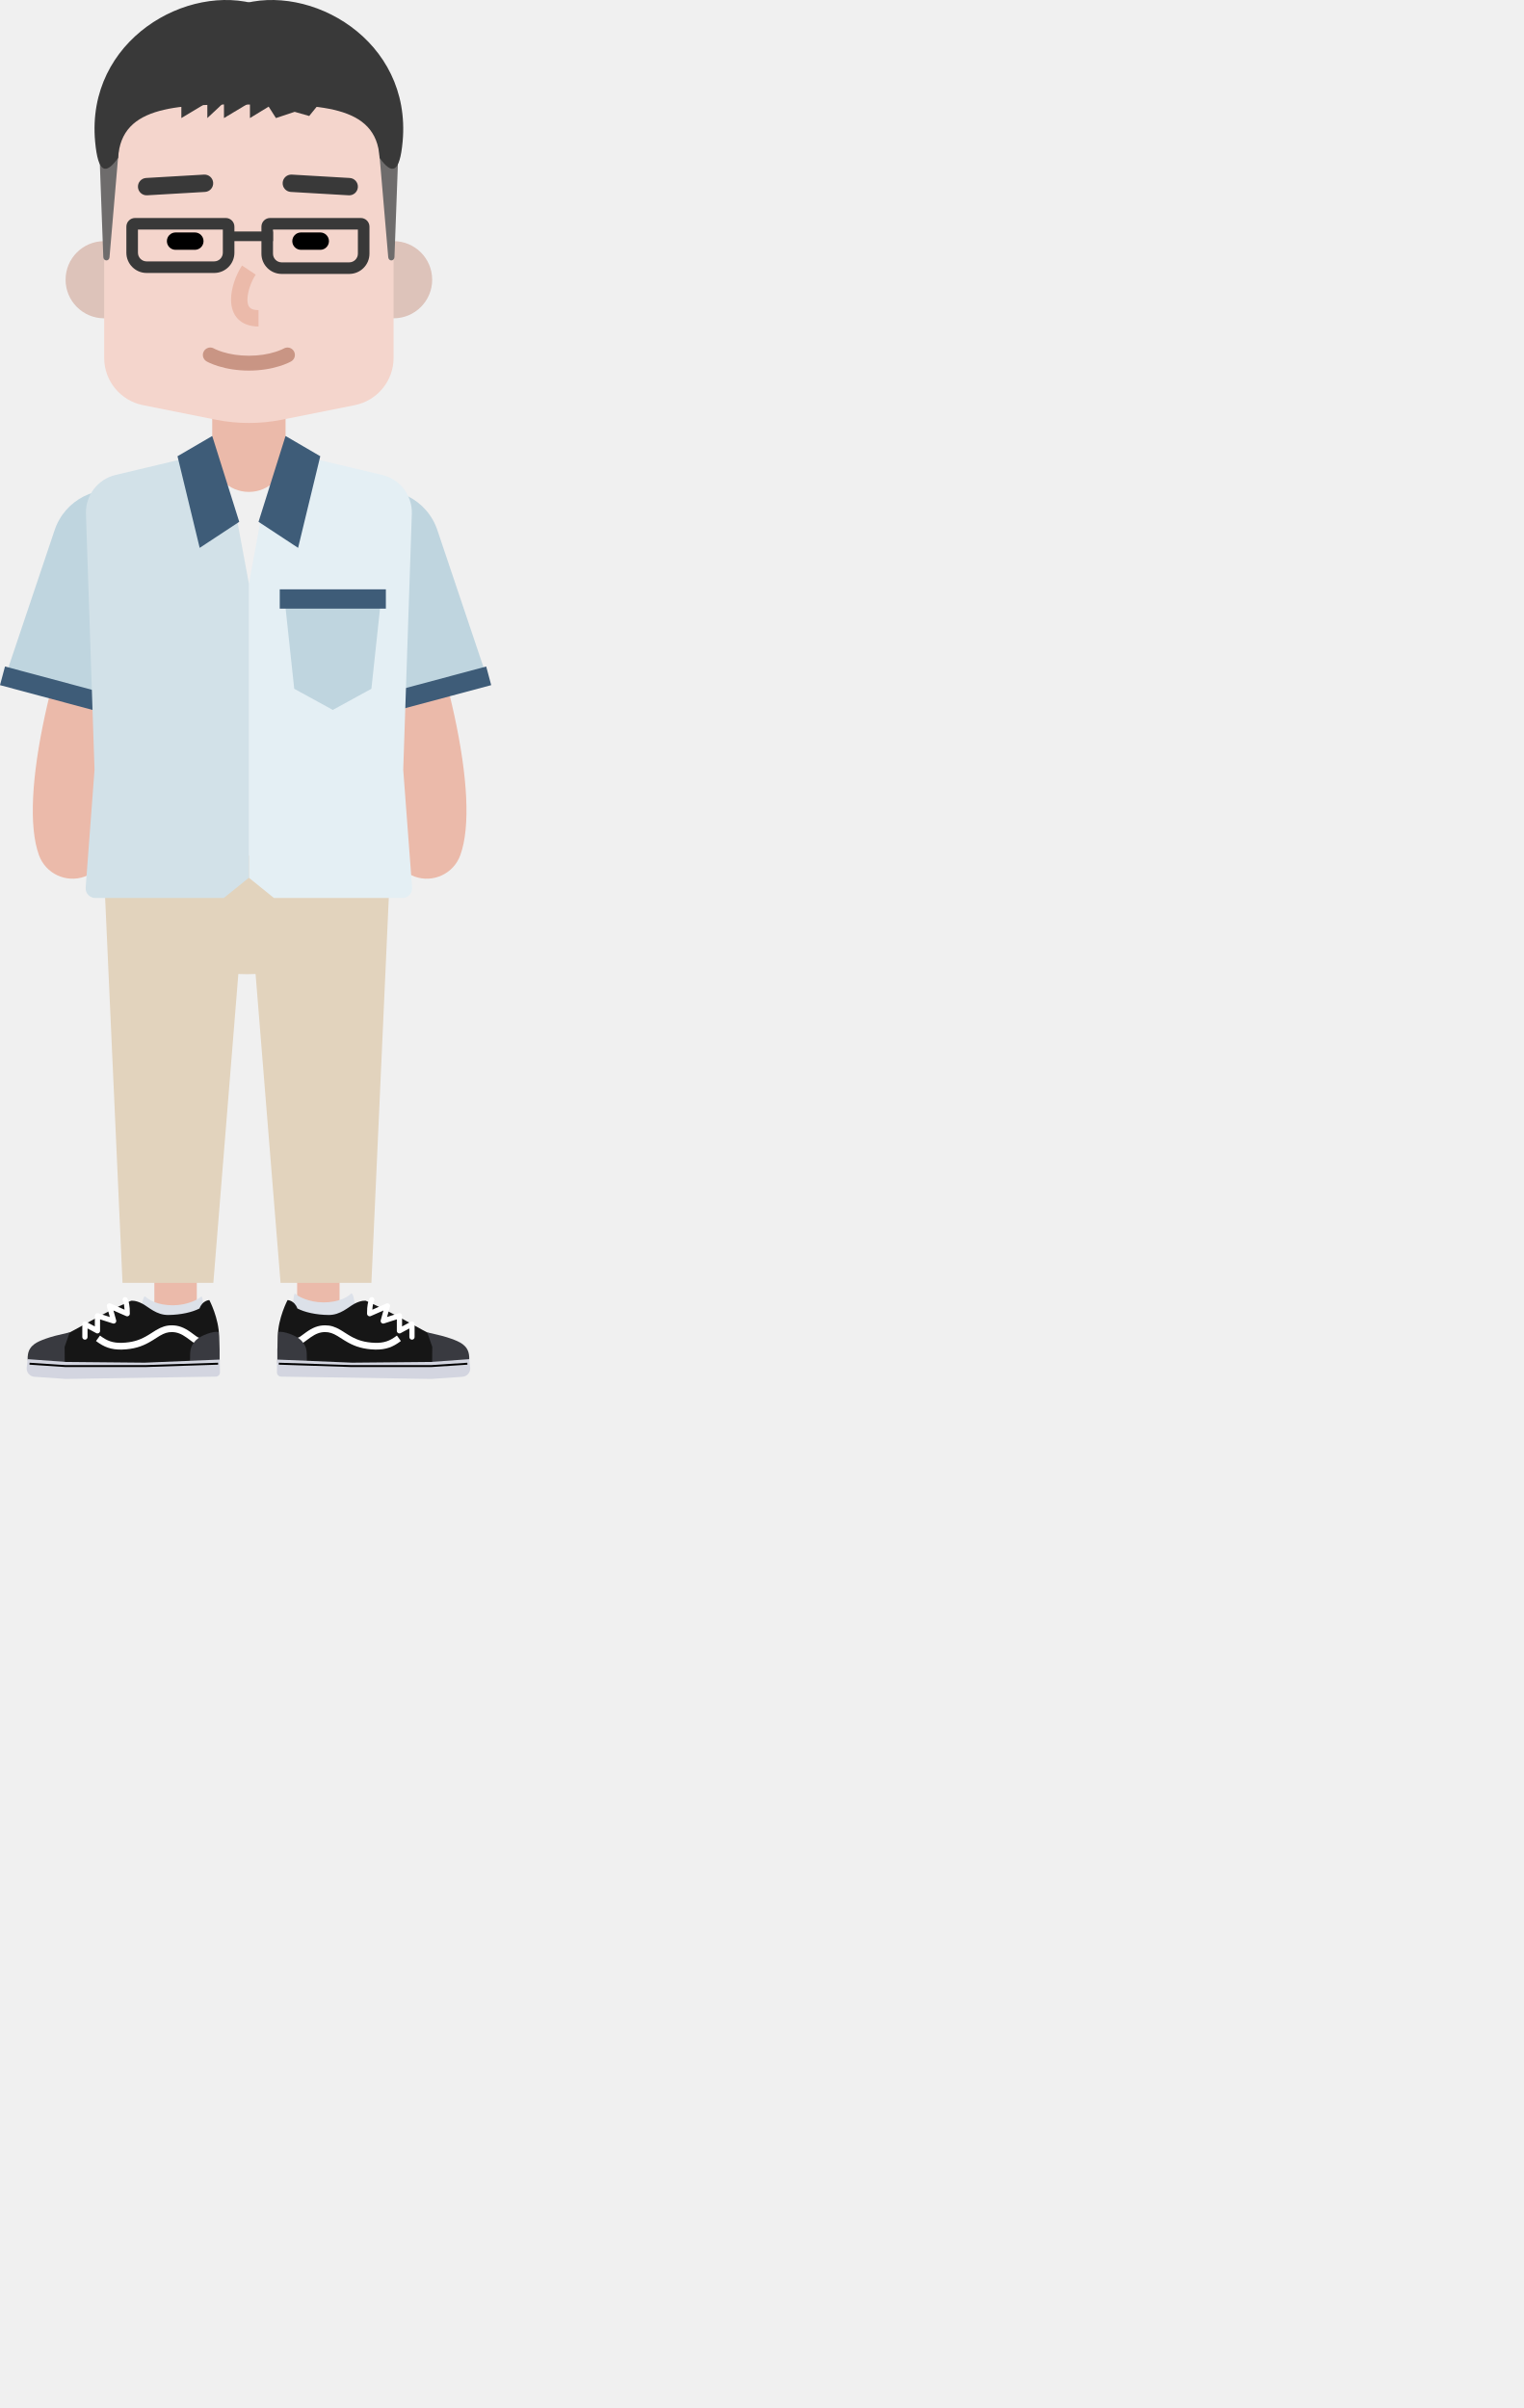
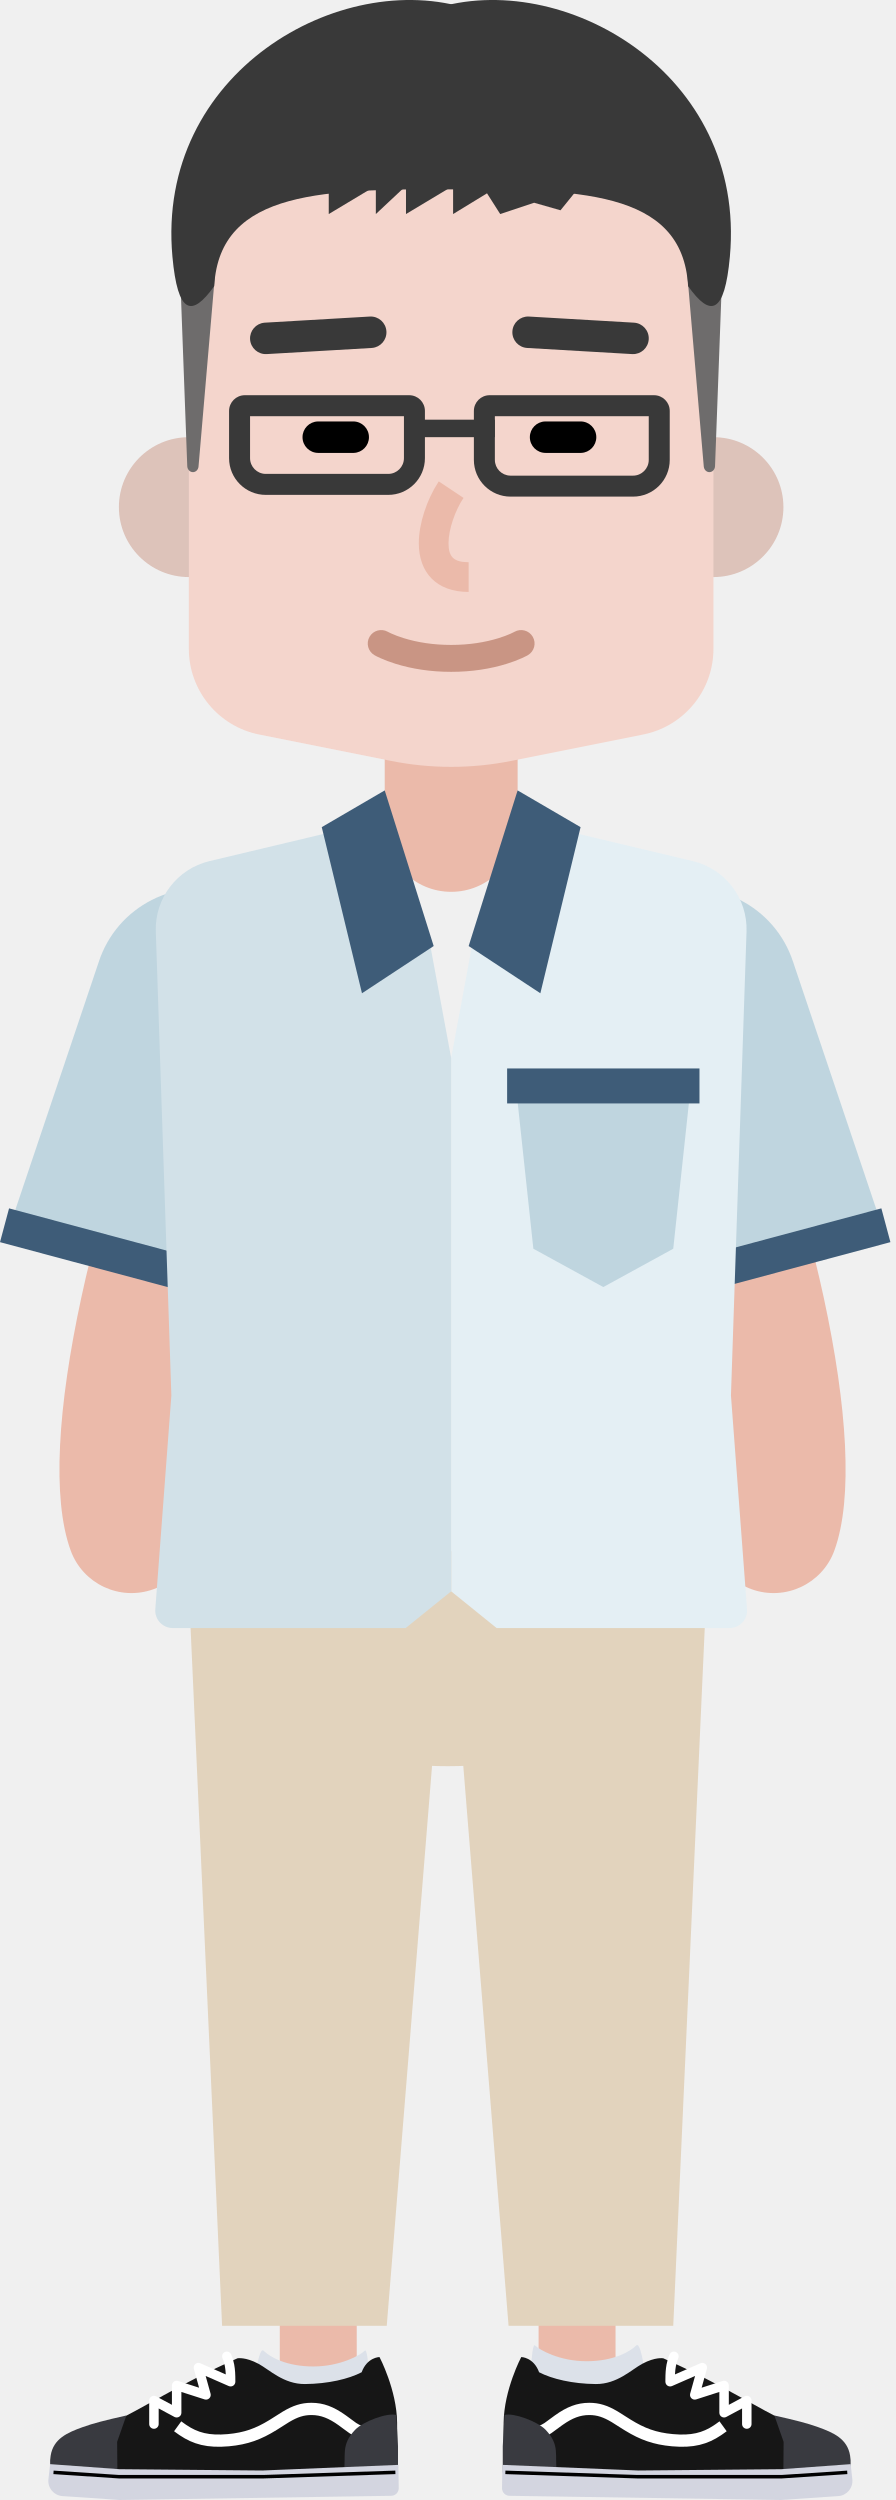
- <svg xmlns="http://www.w3.org/2000/svg" width="148" height="234" viewBox="0 0 148 234" fill="none">
+ <svg xmlns="http://www.w3.org/2000/svg" width="48" height="134" viewBox="0 0 48 134" fill="none">
  <path d="M30.931 104.416C32.058 104.416 32.974 105.321 32.993 106.444L32.993 106.478V127.849C32.993 128.987 32.07 129.911 30.931 129.911C29.803 129.911 28.887 129.006 28.869 127.883L28.869 127.849V106.478C28.869 105.339 29.792 104.416 30.931 104.416Z" fill="#EBBAAA" />
  <path d="M17.059 104.416C18.186 104.416 19.102 105.321 19.121 106.444L19.121 106.478V129.489C19.121 130.628 18.198 131.551 17.059 131.551C15.931 131.551 15.015 130.646 14.997 129.523L14.997 129.489V106.478C14.997 105.339 15.92 104.416 17.059 104.416Z" fill="#EBBAAA" />
  <path d="M28.4 128.582C28.4 128.582 28.447 125.482 28.681 125.716C28.914 125.952 29.989 126.562 31.439 126.562C32.888 126.562 33.776 126.045 34.103 125.716C34.431 125.388 34.735 128.582 34.735 128.582H28.4Z" fill="#DCE1E9" />
  <path d="M19.832 128.863C19.832 128.863 19.785 125.763 19.551 125.998C19.317 126.233 18.243 126.843 16.793 126.843C15.344 126.843 14.456 126.327 14.129 125.998C13.801 125.669 13.497 128.863 13.497 128.863H19.832Z" fill="#DCE1E9" />
  <path d="M23.995 94.668C29.948 94.668 34.774 92.465 34.774 89.747C34.774 87.03 29.948 84.826 23.995 84.826C18.042 84.826 13.216 87.03 13.216 89.747C13.216 92.465 18.042 94.668 23.995 94.668Z" fill="#E2D3BD" />
  <path d="M23.901 83.139H37.961L36.086 124.662H27.259L23.901 83.139Z" fill="#E2D3BD" />
  <path d="M24.089 83.139H10.029L11.904 124.662H20.73L24.089 83.139Z" fill="#E2D3BD" />
  <path d="M44.561 133.312C44.579 131.175 44.286 130.806 42.416 129.932C40.547 129.059 38.785 127.844 35.55 126.404C35.55 126.404 35.124 126.325 34.431 126.697C33.84 127.014 33.08 127.794 31.935 127.785C30.692 127.774 29.584 127.512 28.896 127.153C28.599 126.343 27.939 126.338 27.939 126.338C27.939 126.338 27.01 128.094 26.995 129.86C26.979 131.625 26.981 133.159 26.981 133.159L44.561 133.312Z" fill="#161616" />
  <path d="M31.587 128.79C32.124 128.79 32.558 128.932 33.075 129.234L33.125 129.263C33.266 129.347 33.742 129.653 33.803 129.691C34.542 130.149 35.164 130.386 36.069 130.468C37.058 130.558 37.661 130.396 38.251 130.006L38.284 129.983C38.311 129.965 38.338 129.947 38.367 129.927L38.48 129.845L38.565 129.784L38.95 130.315L38.809 130.417L38.743 130.464C38.712 130.486 38.682 130.507 38.652 130.527C37.929 131.015 37.173 131.227 36.01 131.121C35.015 131.031 34.308 130.769 33.512 130.282L33.416 130.223C33.284 130.139 32.928 129.911 32.802 129.835L32.789 129.827C32.343 129.561 32.007 129.446 31.587 129.446C31.091 129.446 30.676 129.613 30.182 129.958L30.118 130.003C30.017 130.077 29.662 130.343 29.56 130.412C29.331 130.565 29.145 130.649 28.946 130.656L28.916 130.657V130.001C28.96 130.001 29.043 129.966 29.171 129.882L29.194 129.867C29.286 129.805 29.675 129.513 29.755 129.456C30.37 129.018 30.915 128.79 31.587 128.79Z" fill="white" />
  <path d="M35.89 126.195C35.947 126.067 36.097 126.009 36.225 126.067C36.353 126.124 36.41 126.274 36.353 126.402C36.298 126.525 36.257 126.665 36.228 126.822C36.203 126.959 36.188 127.086 36.181 127.237L36.179 127.269L37.542 126.671C37.733 126.587 37.936 126.757 37.892 126.957L37.888 126.972L37.608 127.981L38.734 127.62C38.892 127.569 39.054 127.682 39.064 127.846L39.065 127.862L39.065 128.899L39.909 128.445C40.073 128.357 40.271 128.47 40.282 128.653L40.282 128.669V129.929C40.282 130.069 40.169 130.183 40.029 130.183C39.894 130.183 39.783 130.078 39.776 129.945L39.775 129.929L39.775 129.093L38.931 129.547C38.767 129.636 38.569 129.522 38.558 129.34L38.557 129.324L38.557 128.209L37.315 128.608C37.128 128.668 36.949 128.501 36.99 128.313L36.993 128.298L37.256 127.351L36.021 127.892C35.858 127.964 35.676 127.85 35.666 127.676L35.665 127.66L35.665 127.564C35.667 127.21 35.681 126.992 35.729 126.73C35.765 126.536 35.817 126.357 35.89 126.195Z" fill="white" />
  <path d="M43.853 130.095C43.279 129.889 42.672 129.732 41.507 129.47L42.002 130.886L41.988 132.5L45.303 132.529C45.439 132.53 45.681 132.351 45.565 131.624C45.421 130.715 44.668 130.389 43.853 130.095Z" fill="#393A40" />
  <path d="M29.244 130.236C28.825 129.794 27.51 129.304 27.041 129.444L26.948 131.121L26.948 132.528C29.644 132.528 29.853 132.528 29.853 132.528C29.709 131.619 30.041 131.074 29.244 130.236Z" fill="#393A40" />
  <path d="M26.908 133.363L26.928 132.117L34.221 132.419L41.888 132.348L45.595 132.078L45.685 132.89C45.736 133.349 45.395 133.758 44.934 133.79L41.869 134L27.308 133.775C27.084 133.771 26.905 133.587 26.908 133.363Z" fill="#D3D5E0" />
  <path d="M27.091 132.424L34.165 132.658L41.892 132.658L45.407 132.425L45.419 132.612L41.898 132.845L34.162 132.845L27.085 132.612L27.091 132.424Z" fill="black" />
  <path d="M3.719 133.312C3.701 131.175 3.994 130.806 5.864 129.932C7.734 129.059 9.495 127.844 12.73 126.404C12.73 126.404 13.156 126.325 13.849 126.697C14.441 127.014 15.2 127.794 16.345 127.785C17.588 127.774 18.696 127.512 19.384 127.153C19.682 126.343 20.341 126.338 20.341 126.338C20.341 126.338 21.27 128.094 21.285 129.86C21.301 131.625 21.299 133.159 21.299 133.159L3.719 133.312Z" fill="#161616" />
  <path d="M16.693 128.79C17.348 128.79 17.882 129.006 18.478 129.423L18.547 129.471C18.659 129.553 19.001 129.81 19.087 129.867C19.22 129.956 19.307 129.996 19.356 130L19.364 130.001V130.657C19.164 130.657 18.98 130.581 18.755 130.434L18.721 130.412C18.611 130.338 18.212 130.038 18.145 129.99C17.63 129.624 17.204 129.446 16.693 129.446C16.288 129.446 15.961 129.553 15.537 129.8L15.491 129.827C15.362 129.904 14.892 130.206 14.823 130.249C14.004 130.757 13.288 131.029 12.271 131.121C11.108 131.227 10.351 131.015 9.629 130.527L9.568 130.485C9.548 130.471 9.527 130.457 9.505 130.441L9.33 130.315L9.715 129.784L9.854 129.884L9.914 129.927C9.933 129.94 9.951 129.953 9.969 129.965L9.996 129.983C10.597 130.389 11.204 130.559 12.211 130.468C13.095 130.388 13.709 130.16 14.425 129.723L14.515 129.667C14.646 129.584 15.031 129.337 15.155 129.263C15.695 128.942 16.139 128.79 16.693 128.79Z" fill="white" />
  <path d="M12.055 126.067C12.182 126.009 12.332 126.067 12.39 126.195C12.463 126.357 12.515 126.536 12.551 126.73C12.603 127.015 12.615 127.248 12.615 127.66C12.615 127.838 12.438 127.959 12.274 127.898L12.259 127.892L11.023 127.351L11.286 128.298C11.339 128.488 11.166 128.66 10.979 128.612L10.964 128.608L9.722 128.209L9.723 129.324C9.723 129.51 9.529 129.631 9.363 129.554L9.349 129.547L8.505 129.093L8.505 129.929C8.505 130.064 8.399 130.175 8.266 130.183L8.251 130.183C8.116 130.183 8.006 130.078 7.998 129.945L7.997 129.929V128.669C7.997 128.482 8.191 128.361 8.357 128.438L8.371 128.445L9.215 128.899L9.215 127.862C9.215 127.695 9.372 127.575 9.531 127.616L9.546 127.62L10.671 127.981L10.391 126.972C10.335 126.77 10.532 126.594 10.724 126.666L10.738 126.671L12.101 127.269L12.099 127.237C12.092 127.096 12.079 126.977 12.057 126.851L12.052 126.822C12.023 126.665 11.982 126.525 11.927 126.402C11.869 126.274 11.927 126.124 12.055 126.067Z" fill="white" />
  <path d="M4.427 130.095C5.001 129.889 5.608 129.732 6.773 129.47L6.278 130.886L6.292 132.5L2.977 132.529C2.841 132.53 2.6 132.351 2.715 131.624C2.859 130.715 3.612 130.389 4.427 130.095Z" fill="#393A40" />
  <path d="M19.036 130.236C19.455 129.794 20.77 129.304 21.239 129.444L21.333 131.121V132.528C18.636 132.528 18.427 132.528 18.427 132.528C18.571 131.619 18.24 131.074 19.036 130.236Z" fill="#393A40" />
  <path d="M21.372 133.363L21.352 132.117L14.06 132.419L6.392 132.348L2.685 132.078L2.595 132.89C2.544 133.349 2.885 133.758 3.346 133.79L6.411 134L20.972 133.775C21.197 133.771 21.375 133.587 21.372 133.363Z" fill="#D3D5E0" />
  <path d="M21.189 132.424L21.195 132.612L14.115 132.845L6.376 132.845L2.862 132.612L2.874 132.425L6.383 132.658L14.112 132.658L21.189 132.424Z" fill="black" />
  <path d="M34.136 53.218C35.804 52.277 37.92 52.866 38.861 54.535C41.014 58.351 42.939 63.933 44.151 69.543C45.413 75.387 45.74 80.31 44.723 83.106C44.069 84.906 42.079 85.834 40.279 85.18C38.497 84.532 37.569 82.575 38.185 80.79L38.205 80.735C38.224 80.683 38.249 80.587 38.274 80.453L38.279 80.423C38.315 80.225 38.343 79.983 38.362 79.701C38.403 79.079 38.396 78.31 38.337 77.426C38.218 75.63 37.894 73.452 37.399 71.138L37.371 71.007C36.295 66.026 34.589 61.078 32.819 57.942C31.878 56.274 32.468 54.159 34.136 53.218Z" fill="#EBBAAA" />
  <path d="M9.65 54.535C10.591 52.866 12.707 52.277 14.375 53.218C16.043 54.159 16.632 56.274 15.691 57.942C13.922 61.078 12.216 66.026 11.14 71.007L11.084 71.269C10.605 73.534 10.29 75.664 10.173 77.426C10.115 78.31 10.107 79.079 10.149 79.701C10.167 79.963 10.192 80.19 10.224 80.38L10.232 80.423C10.257 80.563 10.282 80.665 10.302 80.724L10.306 80.735C10.961 82.535 10.032 84.525 8.232 85.18C6.432 85.834 4.442 84.906 3.788 83.106C2.771 80.31 3.098 75.387 4.36 69.543C5.572 63.933 7.497 58.351 9.65 54.535Z" fill="#EBBAAA" />
  <path d="M42.513 51.567C41.537 48.564 38.311 46.921 35.307 47.896L30.853 49.344C27.85 50.319 26.206 53.545 27.182 56.549L32.098 71.154L47.428 66.174L42.513 51.567Z" fill="#BFD5DF" />
  <path d="M5.29 51.567C6.266 48.564 9.492 46.921 12.495 47.896L16.949 49.344C19.952 50.319 21.596 53.545 20.621 56.549L15.704 71.154L0.375 66.174L5.29 51.567Z" fill="#BFD5DF" />
  <rect x="36.649" y="67.606" width="10.966" height="1.875" transform="rotate(-15 36.6486 67.6062)" fill="#3E5C78" />
  <rect width="10.966" height="1.875" transform="matrix(-0.965926 -0.258819 -0.258819 0.965926 11.0778 67.6062)" fill="#3E5C78" />
  <path d="M40.014 49.928C40.074 48.146 38.87 46.568 37.135 46.155L30.002 44.457C29.013 44.221 27.994 44.709 27.556 45.626L25.401 50.146L24.183 56.707V85.295L26.619 87.263H39.106C39.652 87.263 40.082 86.799 40.041 86.255L39.179 74.797L40.014 49.928Z" fill="#E4EFF4" />
  <path d="M8.351 49.928C8.291 48.146 9.495 46.568 11.23 46.155L18.363 44.457C19.352 44.221 20.371 44.709 20.808 45.626L22.964 50.146L24.182 56.707V85.295L21.745 87.263H9.258C8.713 87.263 8.283 86.799 8.324 86.255L9.185 74.797L8.351 49.928Z" fill="#D2E1E8" />
  <path d="M27.651 58.206H37.024L36.086 66.932L32.337 68.986L28.588 66.932L27.651 58.206Z" fill="#BFD5DF" />
  <rect x="27.182" y="57.269" width="10.31" height="1.875" fill="#3E5C78" />
  <rect x="20.621" y="37.023" width="7.124" height="10.779" rx="3.562" fill="#EBBAAA" />
  <path d="M25.12 50.708L27.744 42.366L31.119 44.335L28.963 53.239L25.12 50.708Z" fill="#3E5C78" />
  <path d="M23.245 50.708L20.621 42.366L17.246 44.335L19.402 53.239L23.245 50.708Z" fill="#3E5C78" />
  <path opacity="0.5" d="M38.241 30.931C40.312 30.931 41.991 29.253 41.991 27.182C41.991 25.111 40.312 23.433 38.241 23.433C36.171 23.433 34.492 25.111 34.492 27.182C34.492 29.253 36.171 30.931 38.241 30.931Z" fill="#C99584" />
  <path opacity="0.5" d="M10.122 30.931C8.052 30.931 6.373 29.253 6.373 27.182C6.373 25.111 8.052 23.433 10.122 23.433C12.193 23.433 13.871 25.111 13.871 27.182C13.871 29.253 12.193 30.931 10.122 30.931Z" fill="#C99584" />
  <path d="M10.122 16.122C10.122 8.357 16.417 2.062 24.182 2.062C31.947 2.062 38.241 8.357 38.241 16.122V34.775C38.241 37.009 36.665 38.932 34.474 39.37L27.395 40.786C25.274 41.21 23.09 41.21 20.968 40.786L13.89 39.37C11.699 38.932 10.122 37.009 10.122 34.775V16.122Z" fill="#F4D5CC" />
  <path d="M27.569 33.868C27.914 33.669 28.356 33.786 28.556 34.131C28.756 34.476 28.638 34.917 28.293 35.117L28.26 35.136C28.247 35.143 28.233 35.151 28.216 35.159L28.198 35.168C28.134 35.202 28.06 35.237 27.976 35.275C27.742 35.38 27.47 35.484 27.161 35.58C26.293 35.85 25.296 36.011 24.182 36.011C23.068 36.011 22.071 35.85 21.203 35.58C20.894 35.484 20.622 35.38 20.389 35.275C20.318 35.244 20.255 35.214 20.198 35.185L20.166 35.168C20.123 35.147 20.092 35.129 20.071 35.117C19.726 34.917 19.608 34.476 19.808 34.131C20.004 33.793 20.432 33.673 20.773 33.857L20.814 33.879C20.843 33.894 20.891 33.918 20.96 33.95L20.981 33.959C21.162 34.041 21.38 34.124 21.631 34.202C22.364 34.43 23.218 34.568 24.182 34.568C25.146 34.568 26 34.43 26.733 34.202C26.965 34.13 27.168 34.053 27.341 33.978L27.383 33.959C27.47 33.92 27.529 33.891 27.557 33.875L27.569 33.868Z" fill="#C99584" />
  <path fill-rule="evenodd" clip-rule="evenodd" d="M26.244 21.183H35.054C35.52 21.183 35.898 21.561 35.898 22.027V24.651C35.898 25.738 35.017 26.619 33.929 26.619H27.368C26.281 26.619 25.4 25.738 25.4 24.651V22.027C25.4 21.561 25.778 21.183 26.244 21.183ZM34.773 22.308H26.525L26.525 24.651C26.525 25.109 26.889 25.481 27.343 25.494L27.368 25.495H33.929C34.395 25.495 34.773 25.117 34.773 24.651L34.773 22.308Z" fill="#393939" />
  <rect x="21.839" y="22.495" width="4.687" height="0.937" fill="#393939" />
  <path fill-rule="evenodd" clip-rule="evenodd" d="M13.122 21.183H21.933C22.399 21.183 22.776 21.561 22.776 22.027V24.557C22.776 25.645 21.895 26.526 20.808 26.526H14.247C13.16 26.526 12.278 25.645 12.278 24.557V22.027C12.278 21.561 12.656 21.183 13.122 21.183ZM21.651 22.308H13.403L13.403 24.557C13.403 25.015 13.768 25.387 14.222 25.401L14.247 25.401H20.808C21.274 25.401 21.651 25.023 21.651 24.557L21.651 22.308Z" fill="#393939" />
  <path d="M38.709 14.667C38.731 14.08 38.305 13.591 37.773 13.591C37.22 13.591 36.787 14.115 36.84 14.722L37.722 25.005C37.737 25.177 37.868 25.307 38.023 25.307C38.186 25.307 38.319 25.166 38.326 24.987L38.709 14.667Z" fill="#6E6C6C" />
  <path d="M9.654 14.667C9.633 14.08 10.058 13.591 10.591 13.591C11.143 13.591 11.576 14.115 11.524 14.722L10.641 25.005C10.627 25.177 10.496 25.307 10.34 25.307C10.177 25.307 10.044 25.166 10.037 24.987L9.654 14.667Z" fill="#6E6C6C" />
  <path d="M23.744 10.14C30.881 10.14 36.588 10.12 36.882 15.337C38.086 17.033 38.84 16.844 39.121 13.757C40.022 3.87 30.102 -1.732 23.232 0.48C23.232 0.48 16.605 10.14 23.744 10.14Z" fill="#393939" />
  <path d="M24.62 10.14C17.483 10.14 11.776 10.12 11.481 15.337C10.277 17.033 9.523 16.844 9.242 13.757C8.342 3.87 18.262 -1.732 25.132 0.48C25.132 0.48 31.758 10.14 24.62 10.14Z" fill="#393939" />
  <path d="M20.145 11.473V9.958L17.621 11.473V8.342L31.76 9.15L30.043 11.271L28.629 10.867L26.811 11.473L26.104 10.362L24.286 11.473V9.958L21.761 11.473V9.958L20.145 11.473Z" fill="#393939" />
  <path d="M31.118 22.589C31.584 22.589 31.962 22.967 31.962 23.433C31.962 23.89 31.597 24.263 31.143 24.276L31.118 24.276H29.243C28.777 24.276 28.4 23.899 28.4 23.433C28.4 22.975 28.764 22.603 29.218 22.59L29.243 22.589H31.118Z" fill="black" />
  <path d="M18.933 22.589C19.399 22.589 19.776 22.967 19.776 23.433C19.776 23.89 19.412 24.263 18.958 24.276L18.933 24.276H17.058C16.592 24.276 16.215 23.899 16.215 23.433C16.215 22.975 16.579 22.603 17.034 22.59L17.058 22.589H18.933Z" fill="black" />
  <path d="M27.464 17.76C27.491 17.303 27.876 16.952 28.33 16.966L28.355 16.967L33.979 17.295C34.444 17.322 34.799 17.721 34.772 18.186C34.745 18.643 34.36 18.994 33.906 18.98L33.881 18.979L28.257 18.651C27.792 18.624 27.437 18.225 27.464 17.76Z" fill="#393939" />
  <path d="M19.821 16.967C20.286 16.94 20.685 17.295 20.712 17.76C20.739 18.217 20.397 18.61 19.944 18.649L19.919 18.651L14.296 18.979C13.831 19.006 13.431 18.651 13.404 18.186C13.378 17.729 13.72 17.336 14.172 17.297L14.197 17.295L19.821 16.967Z" fill="#393939" />
  <path d="M23.519 25.803L24.845 26.687C24.394 27.363 24.041 28.377 24.041 29.115C24.041 29.827 24.298 30.126 25.085 30.134L25.119 30.134V31.728C23.381 31.728 22.448 30.678 22.448 29.115C22.448 28.056 22.888 26.771 23.486 25.852L23.519 25.803Z" fill="#EBBAAA" />
</svg>
